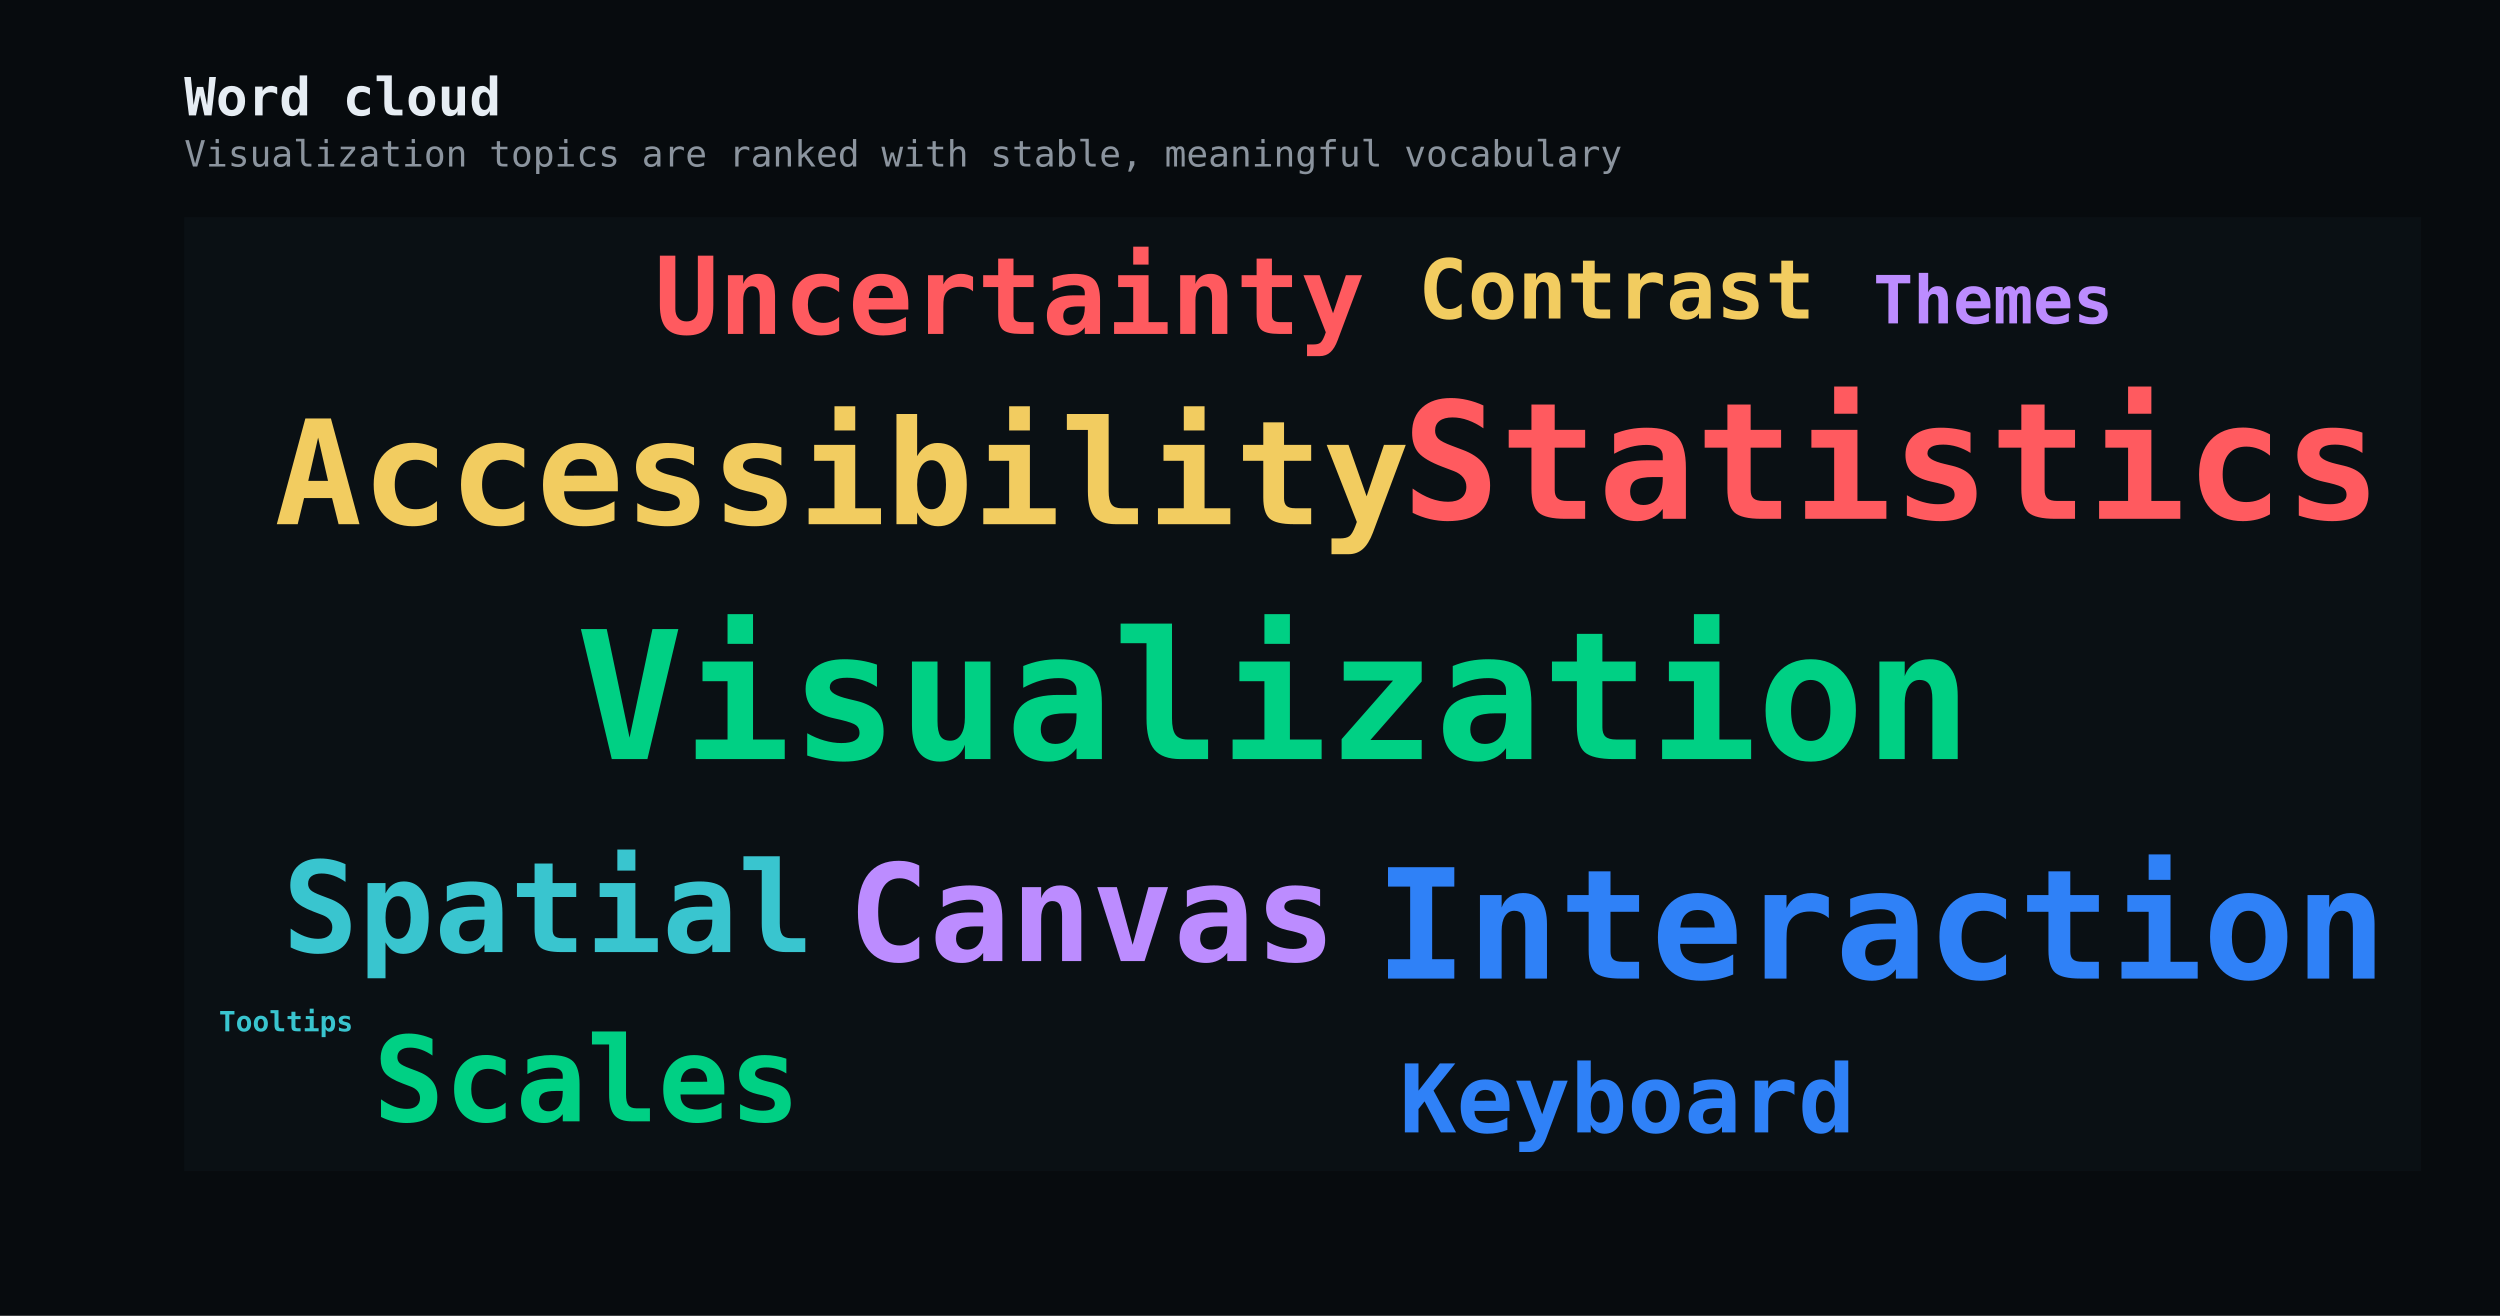
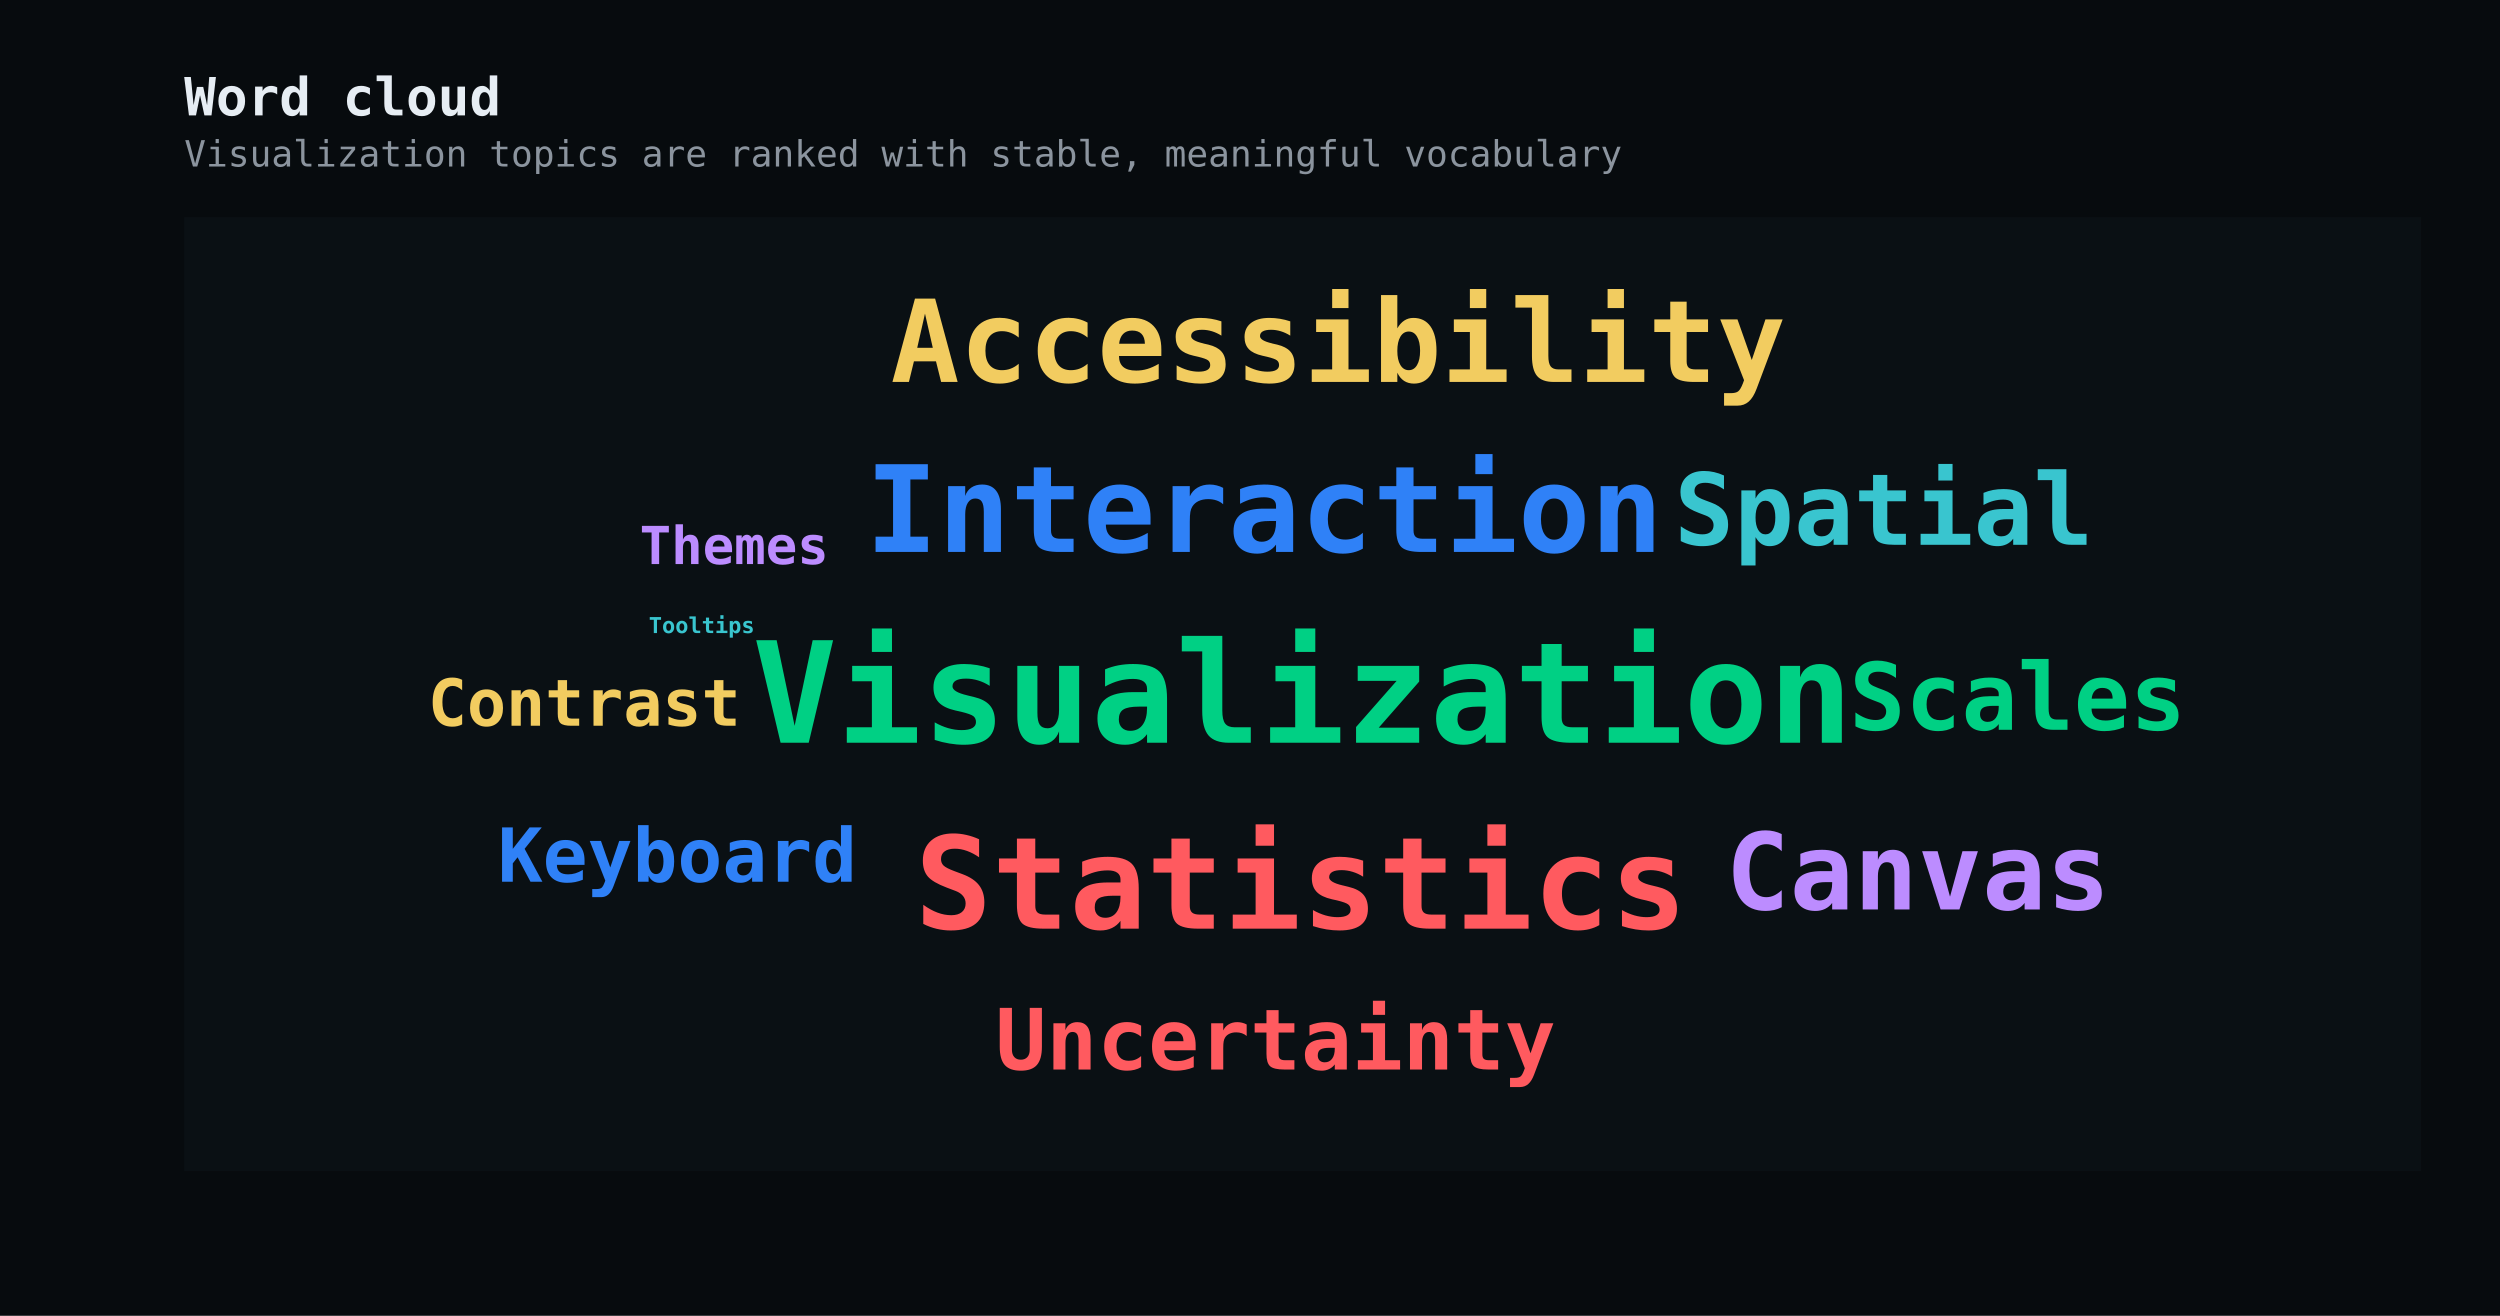
<svg xmlns="http://www.w3.org/2000/svg" width="760" height="400" viewBox="0 0 760 400" role="img" aria-labelledby="title description">
  <defs>
    <clipPath id="clip-1">
      <rect x="56" y="66" width="680" height="290" />
    </clipPath>
  </defs>
  <rect width="100%" height="100%" fill="#070b0e" />
  <g data-scene-node="scene:root">
    <rect data-scene-node="chart:panel" x="56" y="66" width="680" height="290" rx="0" fill="#0a1014" />
    <g data-scene-node="layer-0:group" clip-path="url(#clip-1)">
-       <text data-scene-node="layer-0:word-cloud:0" x="387.251" y="211.994" fill="#00d084" font-family="&quot;IBM Plex Mono&quot;, &quot;SFMono-Regular&quot;, Consolas, monospace" font-size="54.219" font-weight="600" text-anchor="middle" dominant-baseline="central">Visualization</text>
-       <text data-scene-node="layer-0:word-cloud:1" x="575.101" y="140.594" fill="#ff5a5f" font-family="&quot;IBM Plex Mono&quot;, &quot;SFMono-Regular&quot;, Consolas, monospace" font-size="49.473" font-weight="600" text-anchor="middle" dominant-baseline="central">Statistics</text>
-       <text data-scene-node="layer-0:word-cloud:2" x="571.795" y="281.416" fill="#2f81f7" font-family="&quot;IBM Plex Mono&quot;, &quot;SFMono-Regular&quot;, Consolas, monospace" font-size="46.431" font-weight="600" text-anchor="middle" dominant-baseline="central">Interaction</text>
-       <text data-scene-node="layer-0:word-cloud:3" x="256.015" y="144.086" fill="#f2cc60" font-family="&quot;IBM Plex Mono&quot;, &quot;SFMono-Regular&quot;, Consolas, monospace" font-size="44.1" font-weight="600" text-anchor="middle" dominant-baseline="central">Accessibility</text>
-       <text data-scene-node="layer-0:word-cloud:4" x="331.966" y="277.94" fill="#bc8cff" font-family="&quot;IBM Plex Mono&quot;, &quot;SFMono-Regular&quot;, Consolas, monospace" font-size="41.084" font-weight="600" text-anchor="middle" dominant-baseline="central">Canvas</text>
-       <text data-scene-node="layer-0:word-cloud:5" x="166.616" y="276.156" fill="#39c5cf" font-family="&quot;IBM Plex Mono&quot;, &quot;SFMono-Regular&quot;, Consolas, monospace" font-size="38.338" font-weight="600" text-anchor="middle" dominant-baseline="central">Spatial</text>
-       <text data-scene-node="layer-0:word-cloud:6" x="178.376" y="328.44" fill="#00d084" font-family="&quot;IBM Plex Mono&quot;, &quot;SFMono-Regular&quot;, Consolas, monospace" font-size="35.945" font-weight="600" text-anchor="middle" dominant-baseline="central">Scales</text>
-       <text data-scene-node="layer-0:word-cloud:7" x="306.937" y="90.217" fill="#ff5a5f" font-family="&quot;IBM Plex Mono&quot;, &quot;SFMono-Regular&quot;, Consolas, monospace" font-size="32.622" font-weight="600" text-anchor="middle" dominant-baseline="central">Uncertainty</text>
-       <text data-scene-node="layer-0:word-cloud:8" x="494.702" y="334.292" fill="#2f81f7" font-family="&quot;IBM Plex Mono&quot;, &quot;SFMono-Regular&quot;, Consolas, monospace" font-size="28.762" font-weight="600" text-anchor="middle" dominant-baseline="central">Keyboard</text>
-       <text data-scene-node="layer-0:word-cloud:9" x="491.428" y="88.162" fill="#f2cc60" font-family="&quot;IBM Plex Mono&quot;, &quot;SFMono-Regular&quot;, Consolas, monospace" font-size="25.039" font-weight="600" text-anchor="middle" dominant-baseline="central">Contrast</text>
-       <text data-scene-node="layer-0:word-cloud:10" x="605.912" y="91.316" fill="#bc8cff" font-family="&quot;IBM Plex Mono&quot;, &quot;SFMono-Regular&quot;, Consolas, monospace" font-size="20.186" font-weight="600" text-anchor="middle" dominant-baseline="central">Themes</text>
-       <text data-scene-node="layer-0:word-cloud:11" x="86.954" y="310.582" fill="#39c5cf" font-family="&quot;IBM Plex Mono&quot;, &quot;SFMono-Regular&quot;, Consolas, monospace" font-size="8.472" font-weight="600" text-anchor="middle" dominant-baseline="central">Tooltips</text>
+       <text data-scene-node="layer-0:word-cloud:0" x="396" y="211" fill="#00d084" font-family="&quot;IBM Plex Mono&quot;, &quot;SFMono-Regular&quot;, Consolas, monospace" font-size="42.75" font-weight="600" text-anchor="middle" dominant-baseline="central">Visualization</text>
+       <text data-scene-node="layer-0:word-cloud:1" x="395.52" y="268.813" fill="#ff5a5f" font-family="&quot;IBM Plex Mono&quot;, &quot;SFMono-Regular&quot;, Consolas, monospace" font-size="39.008" font-weight="600" text-anchor="middle" dominant-baseline="central">Statistics</text>
+       <text data-scene-node="layer-0:word-cloud:2" x="384.324" y="155.12" fill="#2f81f7" font-family="&quot;IBM Plex Mono&quot;, &quot;SFMono-Regular&quot;, Consolas, monospace" font-size="36.61" font-weight="600" text-anchor="middle" dominant-baseline="central">Interaction</text>
+       <text data-scene-node="layer-0:word-cloud:3" x="406.816" y="104.073" fill="#f2cc60" font-family="&quot;IBM Plex Mono&quot;, &quot;SFMono-Regular&quot;, Consolas, monospace" font-size="34.772" font-weight="600" text-anchor="middle" dominant-baseline="central">Accessibility</text>
+       <text data-scene-node="layer-0:word-cloud:4" x="583.056" y="265.265" fill="#bc8cff" font-family="&quot;IBM Plex Mono&quot;, &quot;SFMono-Regular&quot;, Consolas, monospace" font-size="32.393" font-weight="600" text-anchor="middle" dominant-baseline="central">Canvas</text>
+       <text data-scene-node="layer-0:word-cloud:5" x="572.652" y="155.148" fill="#39c5cf" font-family="&quot;IBM Plex Mono&quot;, &quot;SFMono-Regular&quot;, Consolas, monospace" font-size="30.229" font-weight="600" text-anchor="middle" dominant-baseline="central">Spatial</text>
+       <text data-scene-node="layer-0:word-cloud:6" x="613.371" y="212.044" fill="#00d084" font-family="&quot;IBM Plex Mono&quot;, &quot;SFMono-Regular&quot;, Consolas, monospace" font-size="28.342" font-weight="600" text-anchor="middle" dominant-baseline="central">Scales</text>
+       <text data-scene-node="layer-0:word-cloud:7" x="387.767" y="316.227" fill="#ff5a5f" font-family="&quot;IBM Plex Mono&quot;, &quot;SFMono-Regular&quot;, Consolas, monospace" font-size="25.722" font-weight="600" text-anchor="middle" dominant-baseline="central">Uncertainty</text>
+       <text data-scene-node="layer-0:word-cloud:8" x="205.942" y="260.198" fill="#2f81f7" font-family="&quot;IBM Plex Mono&quot;, &quot;SFMono-Regular&quot;, Consolas, monospace" font-size="22.678" font-weight="600" text-anchor="middle" dominant-baseline="central">Keyboard</text>
+       <text data-scene-node="layer-0:word-cloud:9" x="177.613" y="213.801" fill="#f2cc60" font-family="&quot;IBM Plex Mono&quot;, &quot;SFMono-Regular&quot;, Consolas, monospace" font-size="19.742" font-weight="600" text-anchor="middle" dominant-baseline="central">Contrast</text>
+       <text data-scene-node="layer-0:word-cloud:10" x="223.187" y="165.961" fill="#bc8cff" font-family="&quot;IBM Plex Mono&quot;, &quot;SFMono-Regular&quot;, Consolas, monospace" font-size="15.916" font-weight="600" text-anchor="middle" dominant-baseline="central">Themes</text>
+       <text data-scene-node="layer-0:word-cloud:11" x="213.311" y="190.145" fill="#39c5cf" font-family="&quot;IBM Plex Mono&quot;, &quot;SFMono-Regular&quot;, Consolas, monospace" font-size="6.68" font-weight="600" text-anchor="middle" dominant-baseline="central">Tooltips</text>
    </g>
    <text data-scene-node="chart:title" x="56" y="24" fill="#e6edf3" font-family="&quot;IBM Plex Mono&quot;, &quot;SFMono-Regular&quot;, Consolas, monospace" font-size="16" font-weight="600" text-anchor="start" dominant-baseline="text-before-edge">Word cloud</text>
    <text data-scene-node="chart:subtitle" x="56" y="43" fill="#8b949e" font-family="&quot;IBM Plex Mono&quot;, &quot;SFMono-Regular&quot;, Consolas, monospace" font-size="11" font-weight="400" text-anchor="start" dominant-baseline="text-before-edge">Visualization topics are ranked with stable, meaningful vocabulary</text>
  </g>
</svg>
